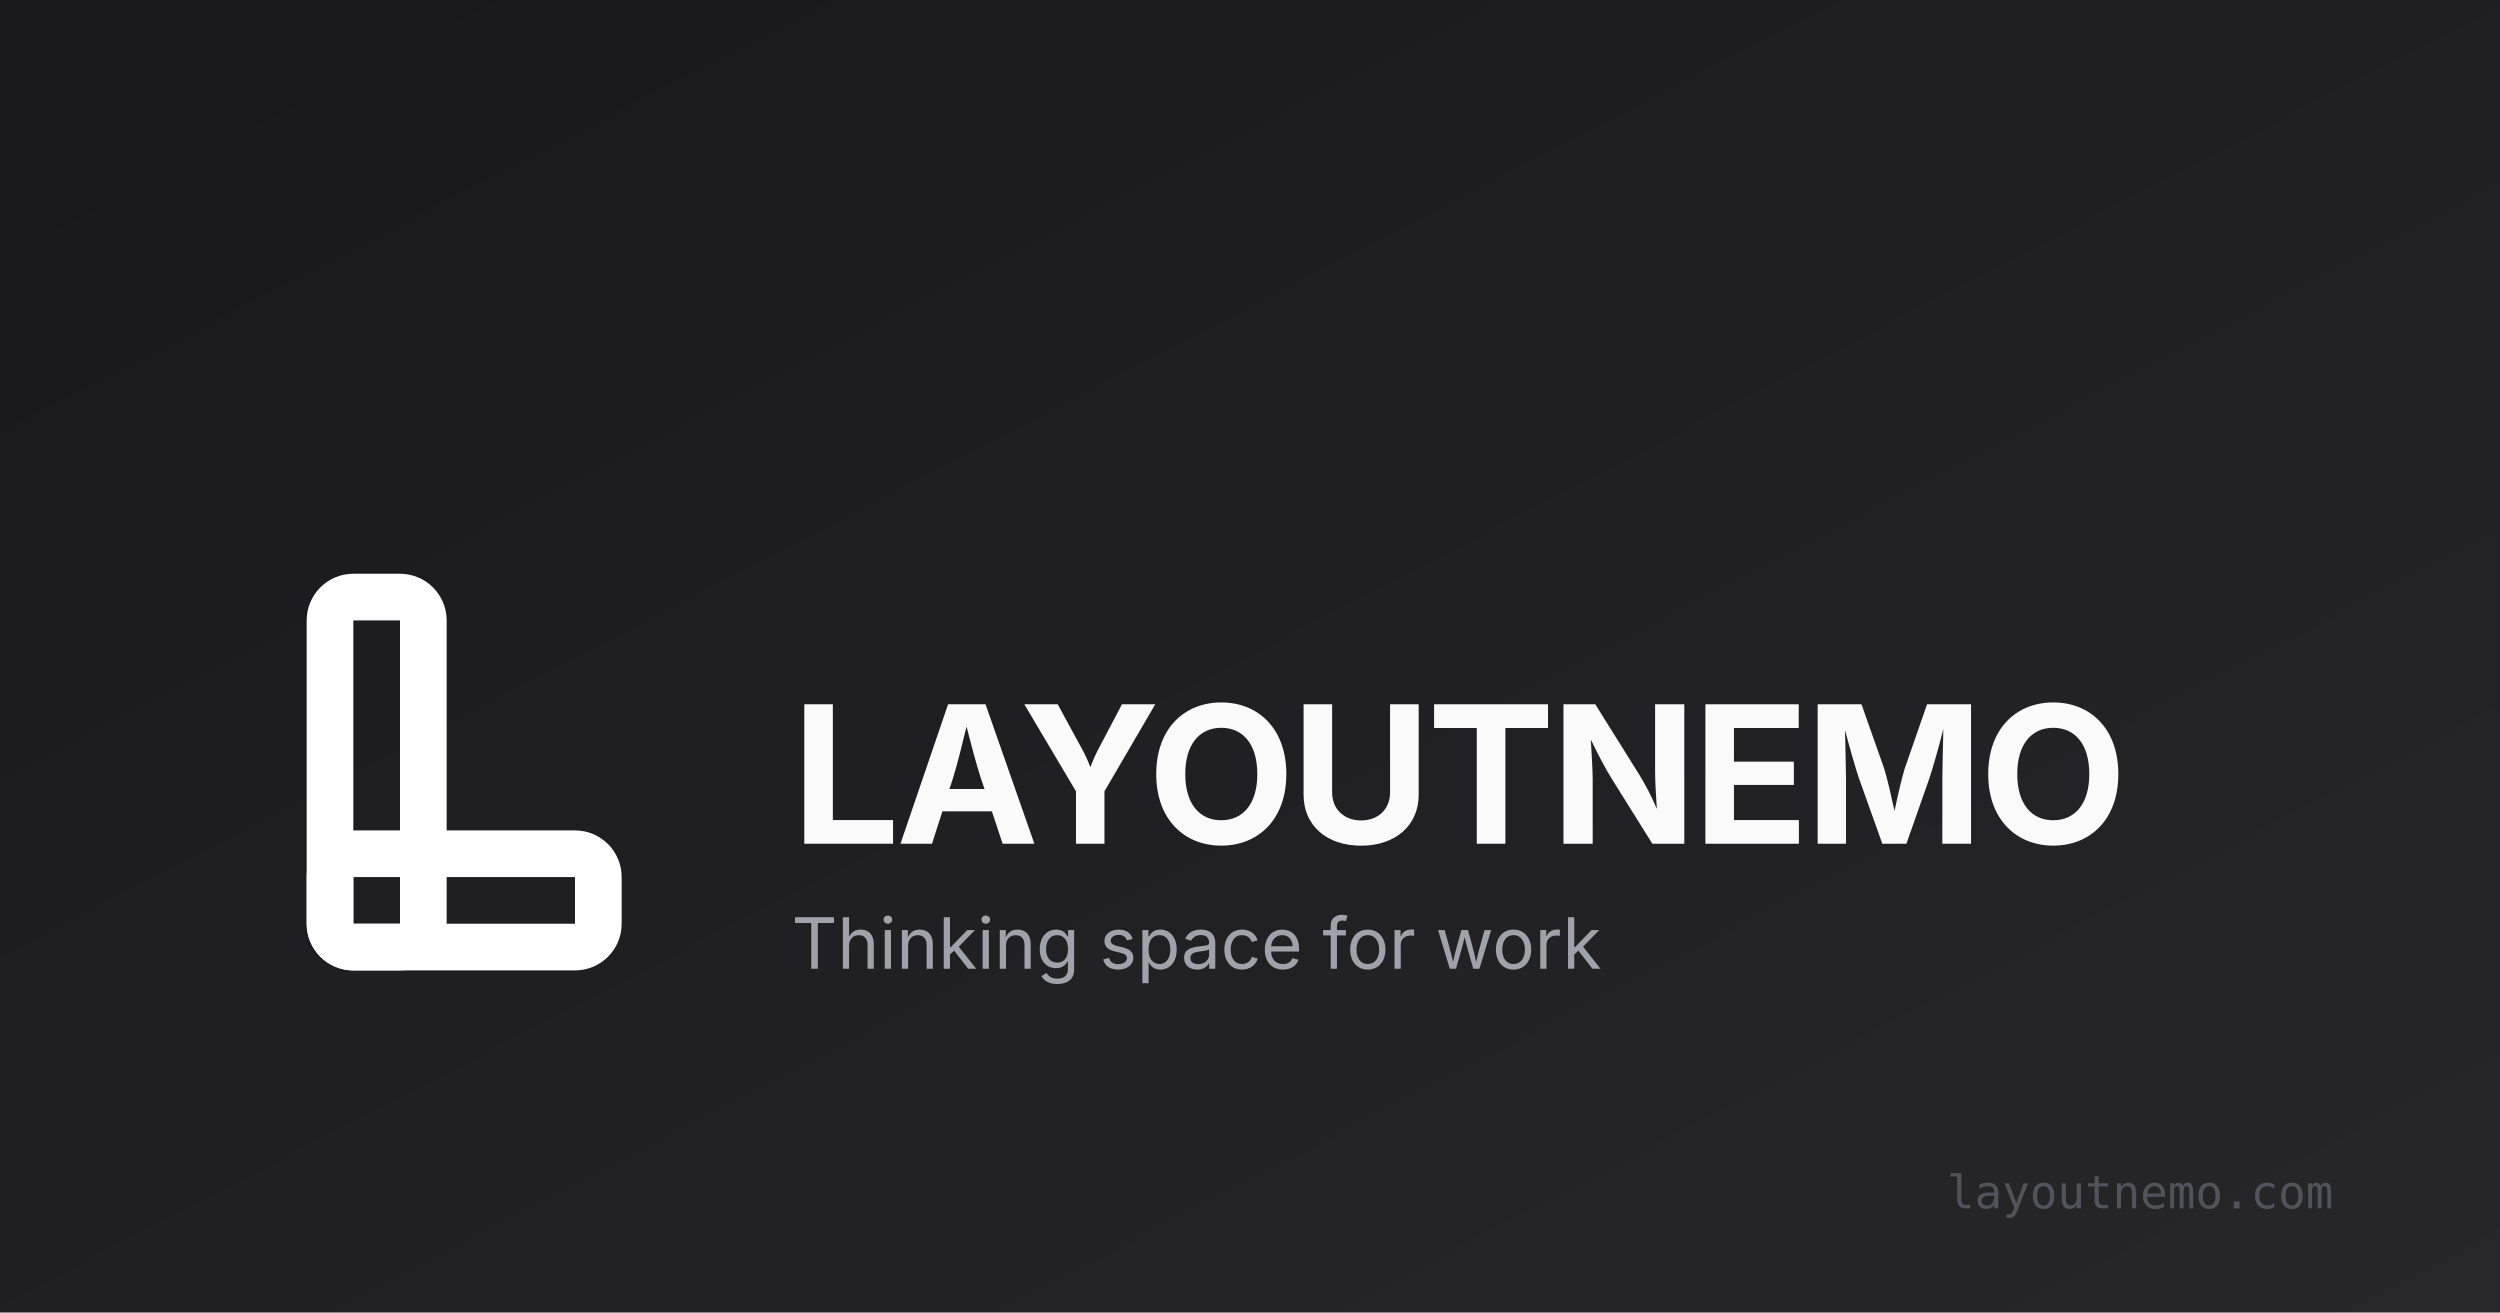
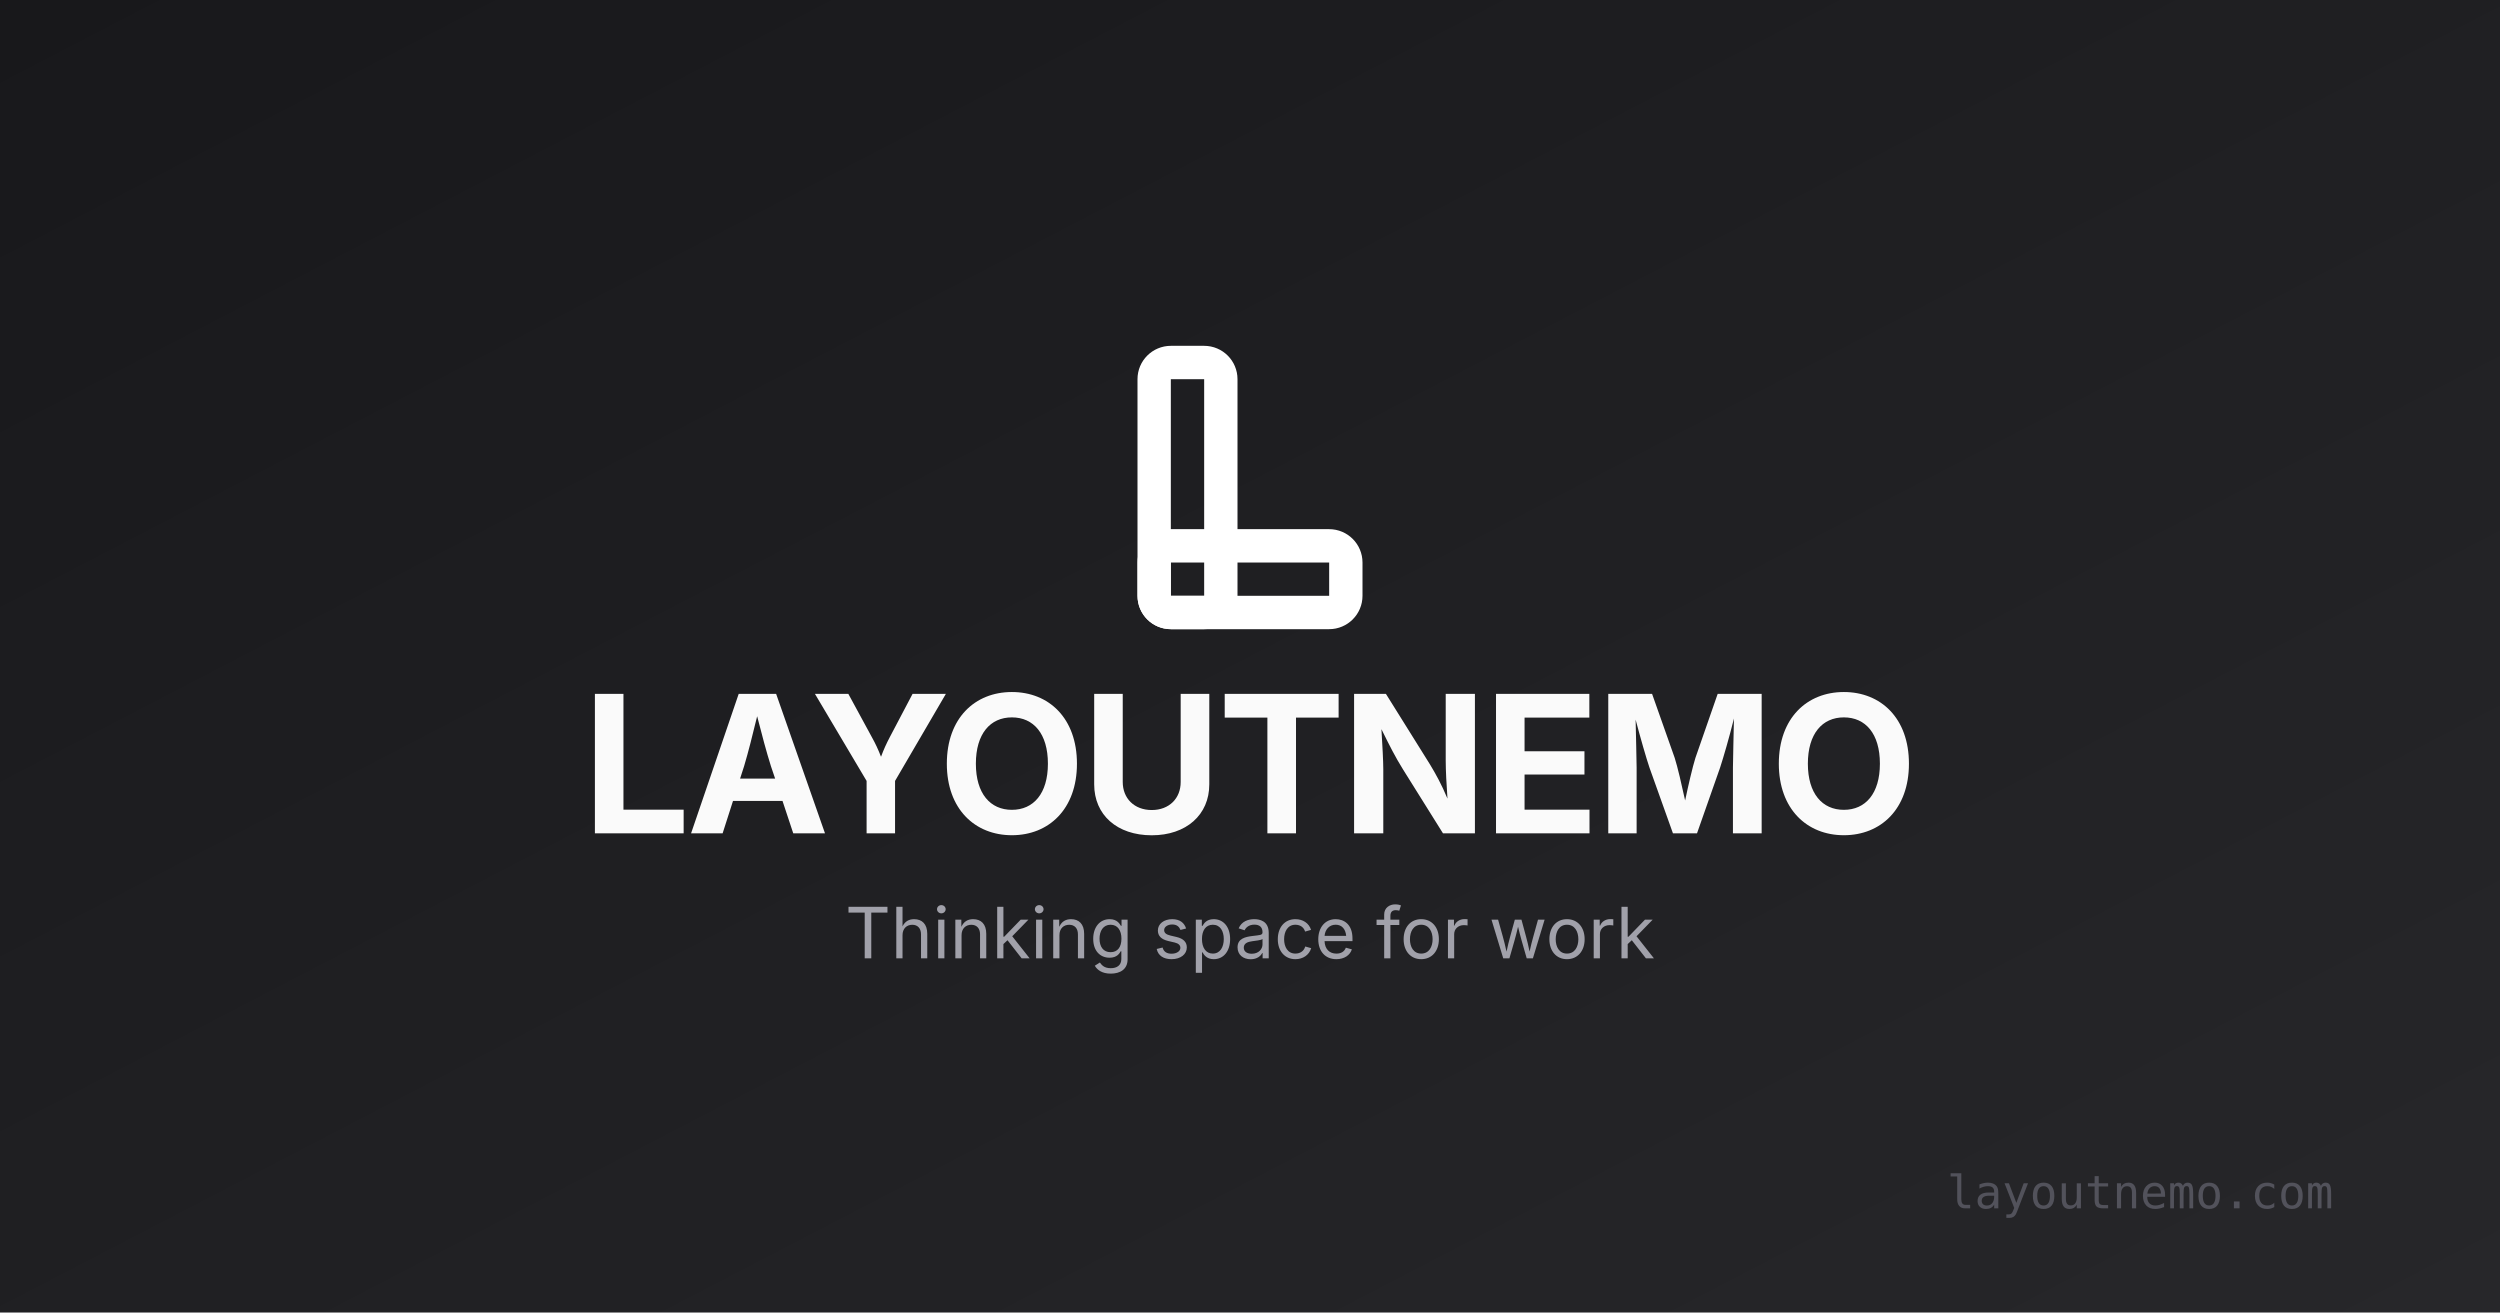
<svg xmlns="http://www.w3.org/2000/svg" width="1200" height="630" viewBox="0 0 1200 630">
  <defs>
    <linearGradient id="bg" x1="0" y1="0" x2="1" y2="1">
      <stop offset="0%" stop-color="#18181b" />
      <stop offset="100%" stop-color="#27272a" />
    </linearGradient>
  </defs>
  <rect width="1200" height="630" fill="url(#bg)" />
-   <g transform="translate(80, 225) scale(0.28)">
+   <g transform="translate(498, 130) scale(0.20)">
    <rect x="280" y="220" width="160" height="600" rx="40" fill="none" stroke="#ffffff" stroke-width="80" />
    <rect x="280" y="660" width="460" height="160" rx="40" fill="none" stroke="#ffffff" stroke-width="80" />
  </g>
-   <text x="380" y="405" fill="#FAFAFA" font-family="system-ui, -apple-system, 'Inter', sans-serif" font-size="92" font-weight="700" letter-spacing="-2">LAYOUTNEMO</text>
-   <text x="380" y="465" fill="#A1A1AA" font-family="system-ui, -apple-system, 'Inter', sans-serif" font-size="34" font-weight="400">Thinking space for work</text>
+   <text x="600" y="400" text-anchor="middle" fill="#FAFAFA" font-family="system-ui, -apple-system, 'Inter', sans-serif" font-size="92" font-weight="700" letter-spacing="-2">LAYOUTNEMO</text>
+   <text x="600" y="460" text-anchor="middle" fill="#A1A1AA" font-family="system-ui, -apple-system, 'Inter', sans-serif" font-size="34" font-weight="400">Thinking space for work</text>
  <text x="1120" y="580" text-anchor="end" fill="#52525B" font-family="ui-monospace, 'JetBrains Mono', monospace" font-size="22">layoutnemo.com</text>
</svg>
